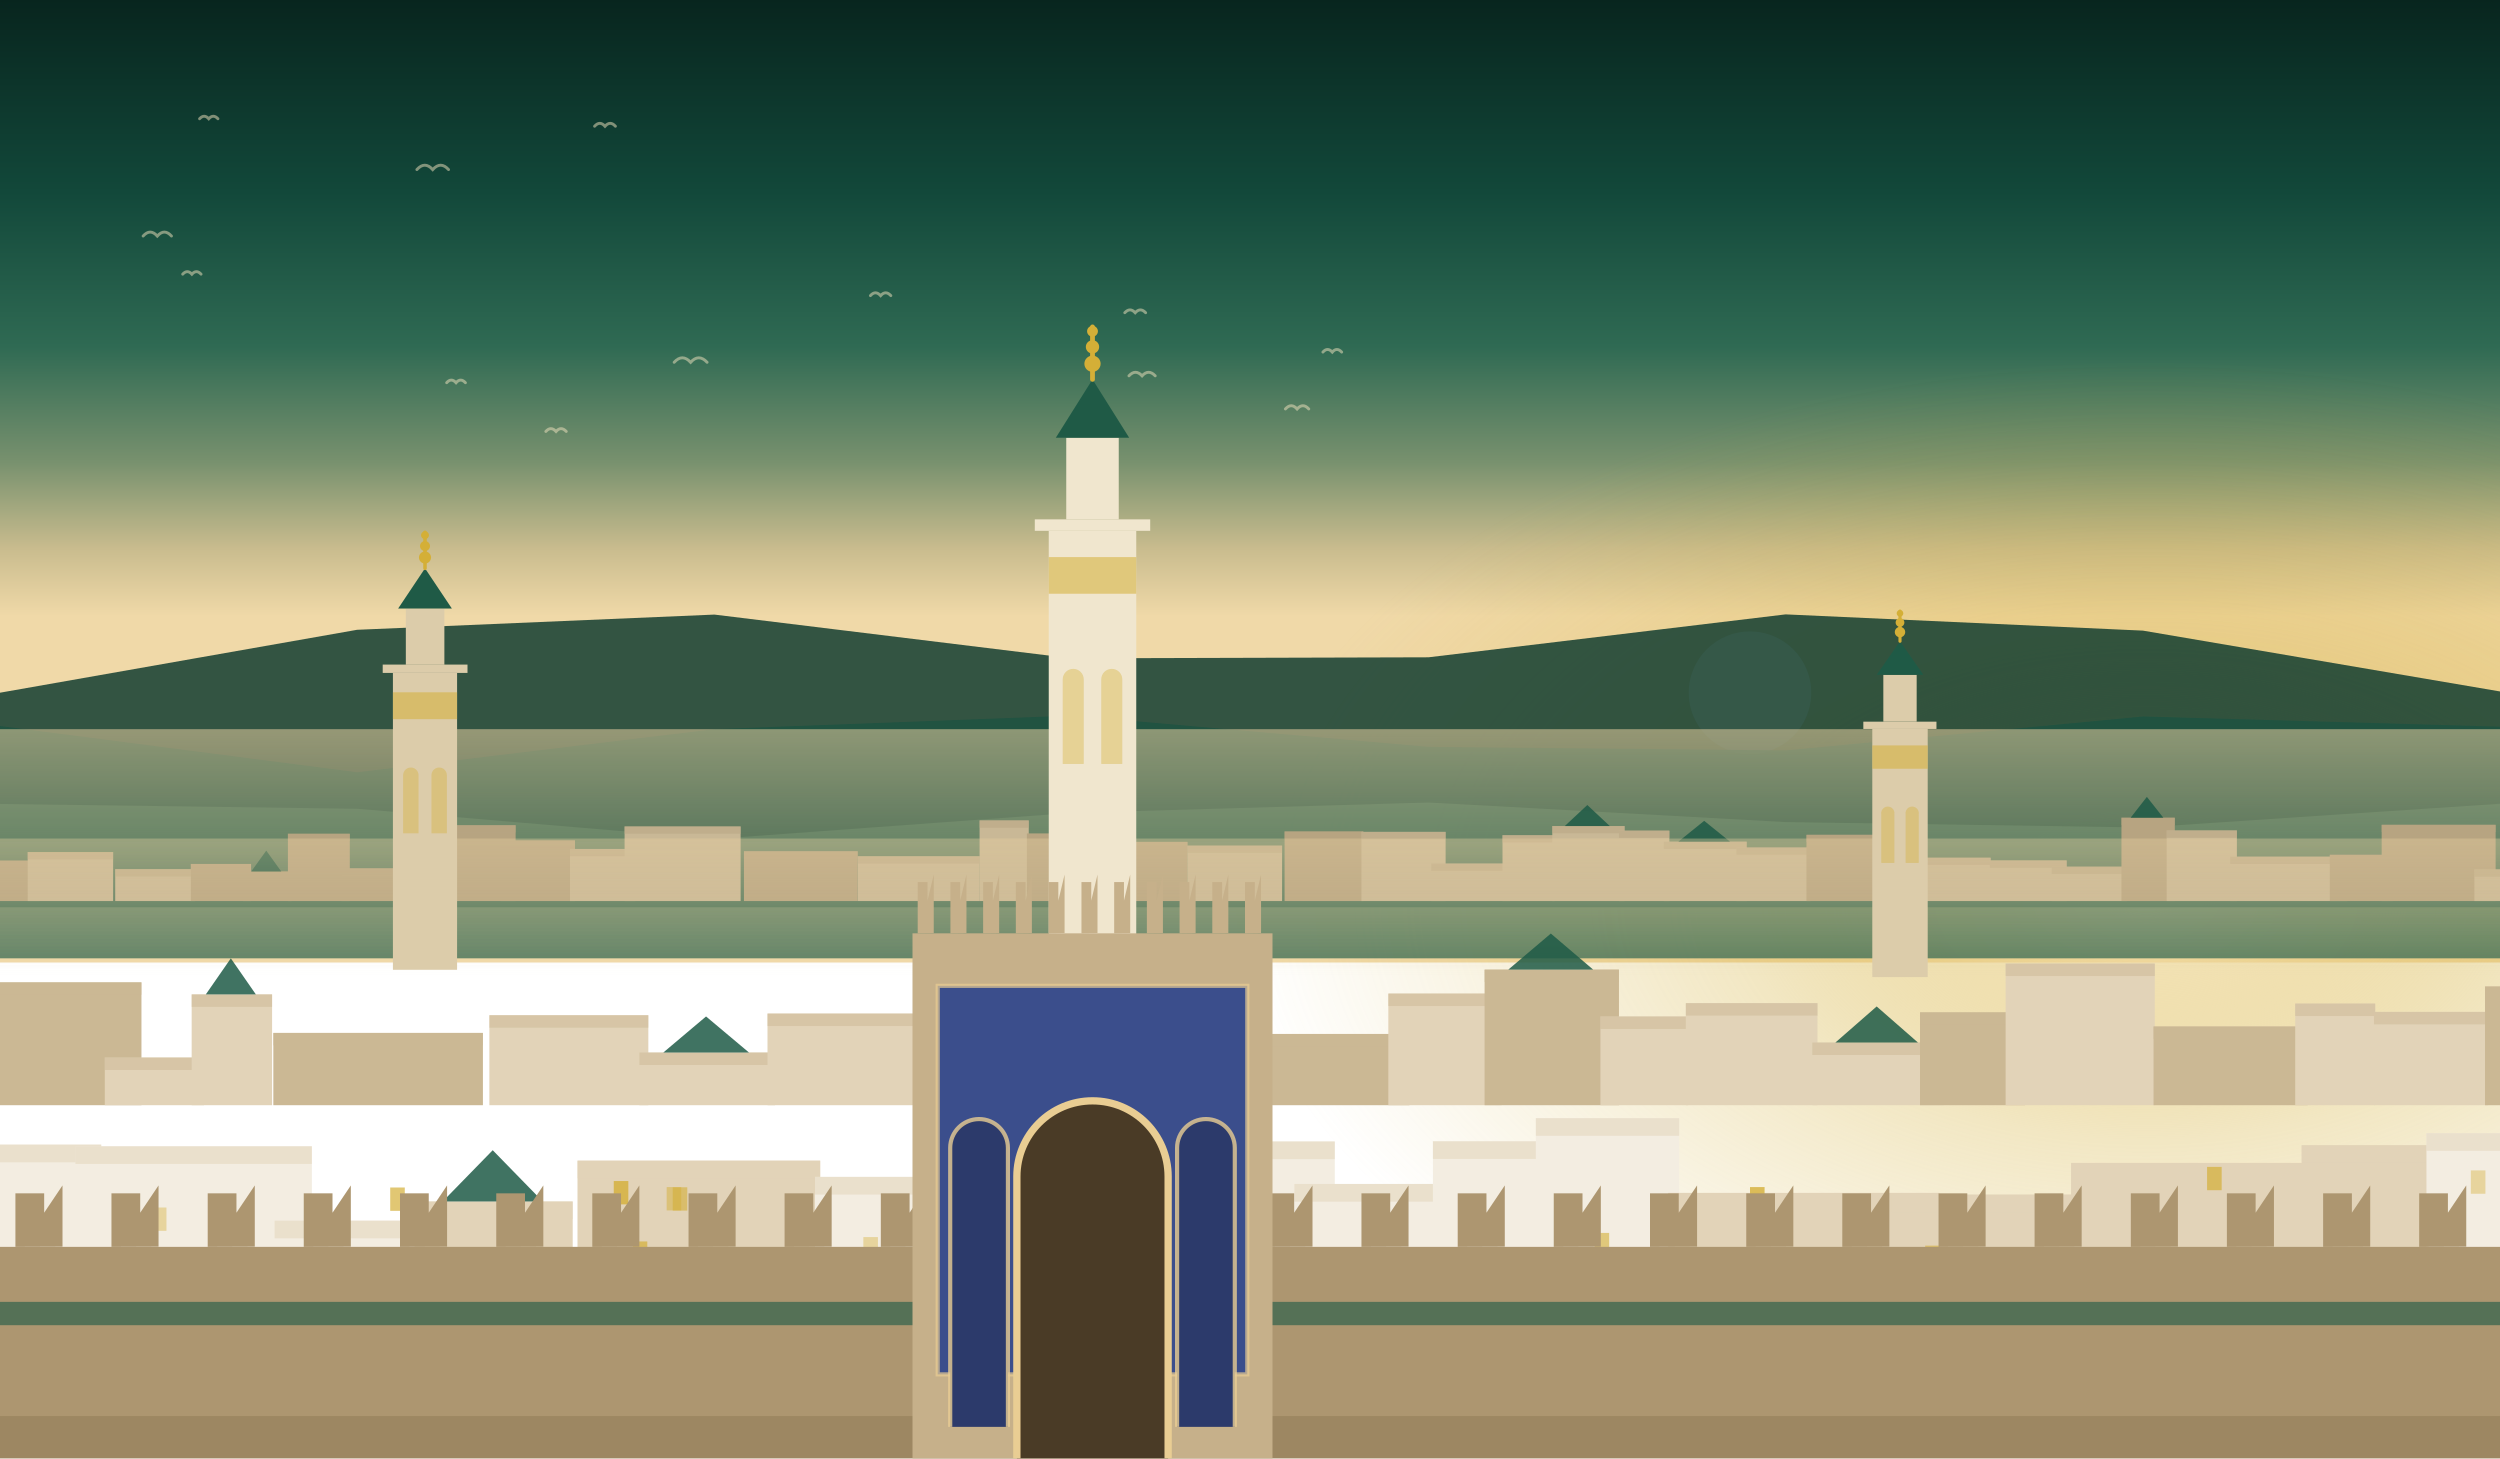
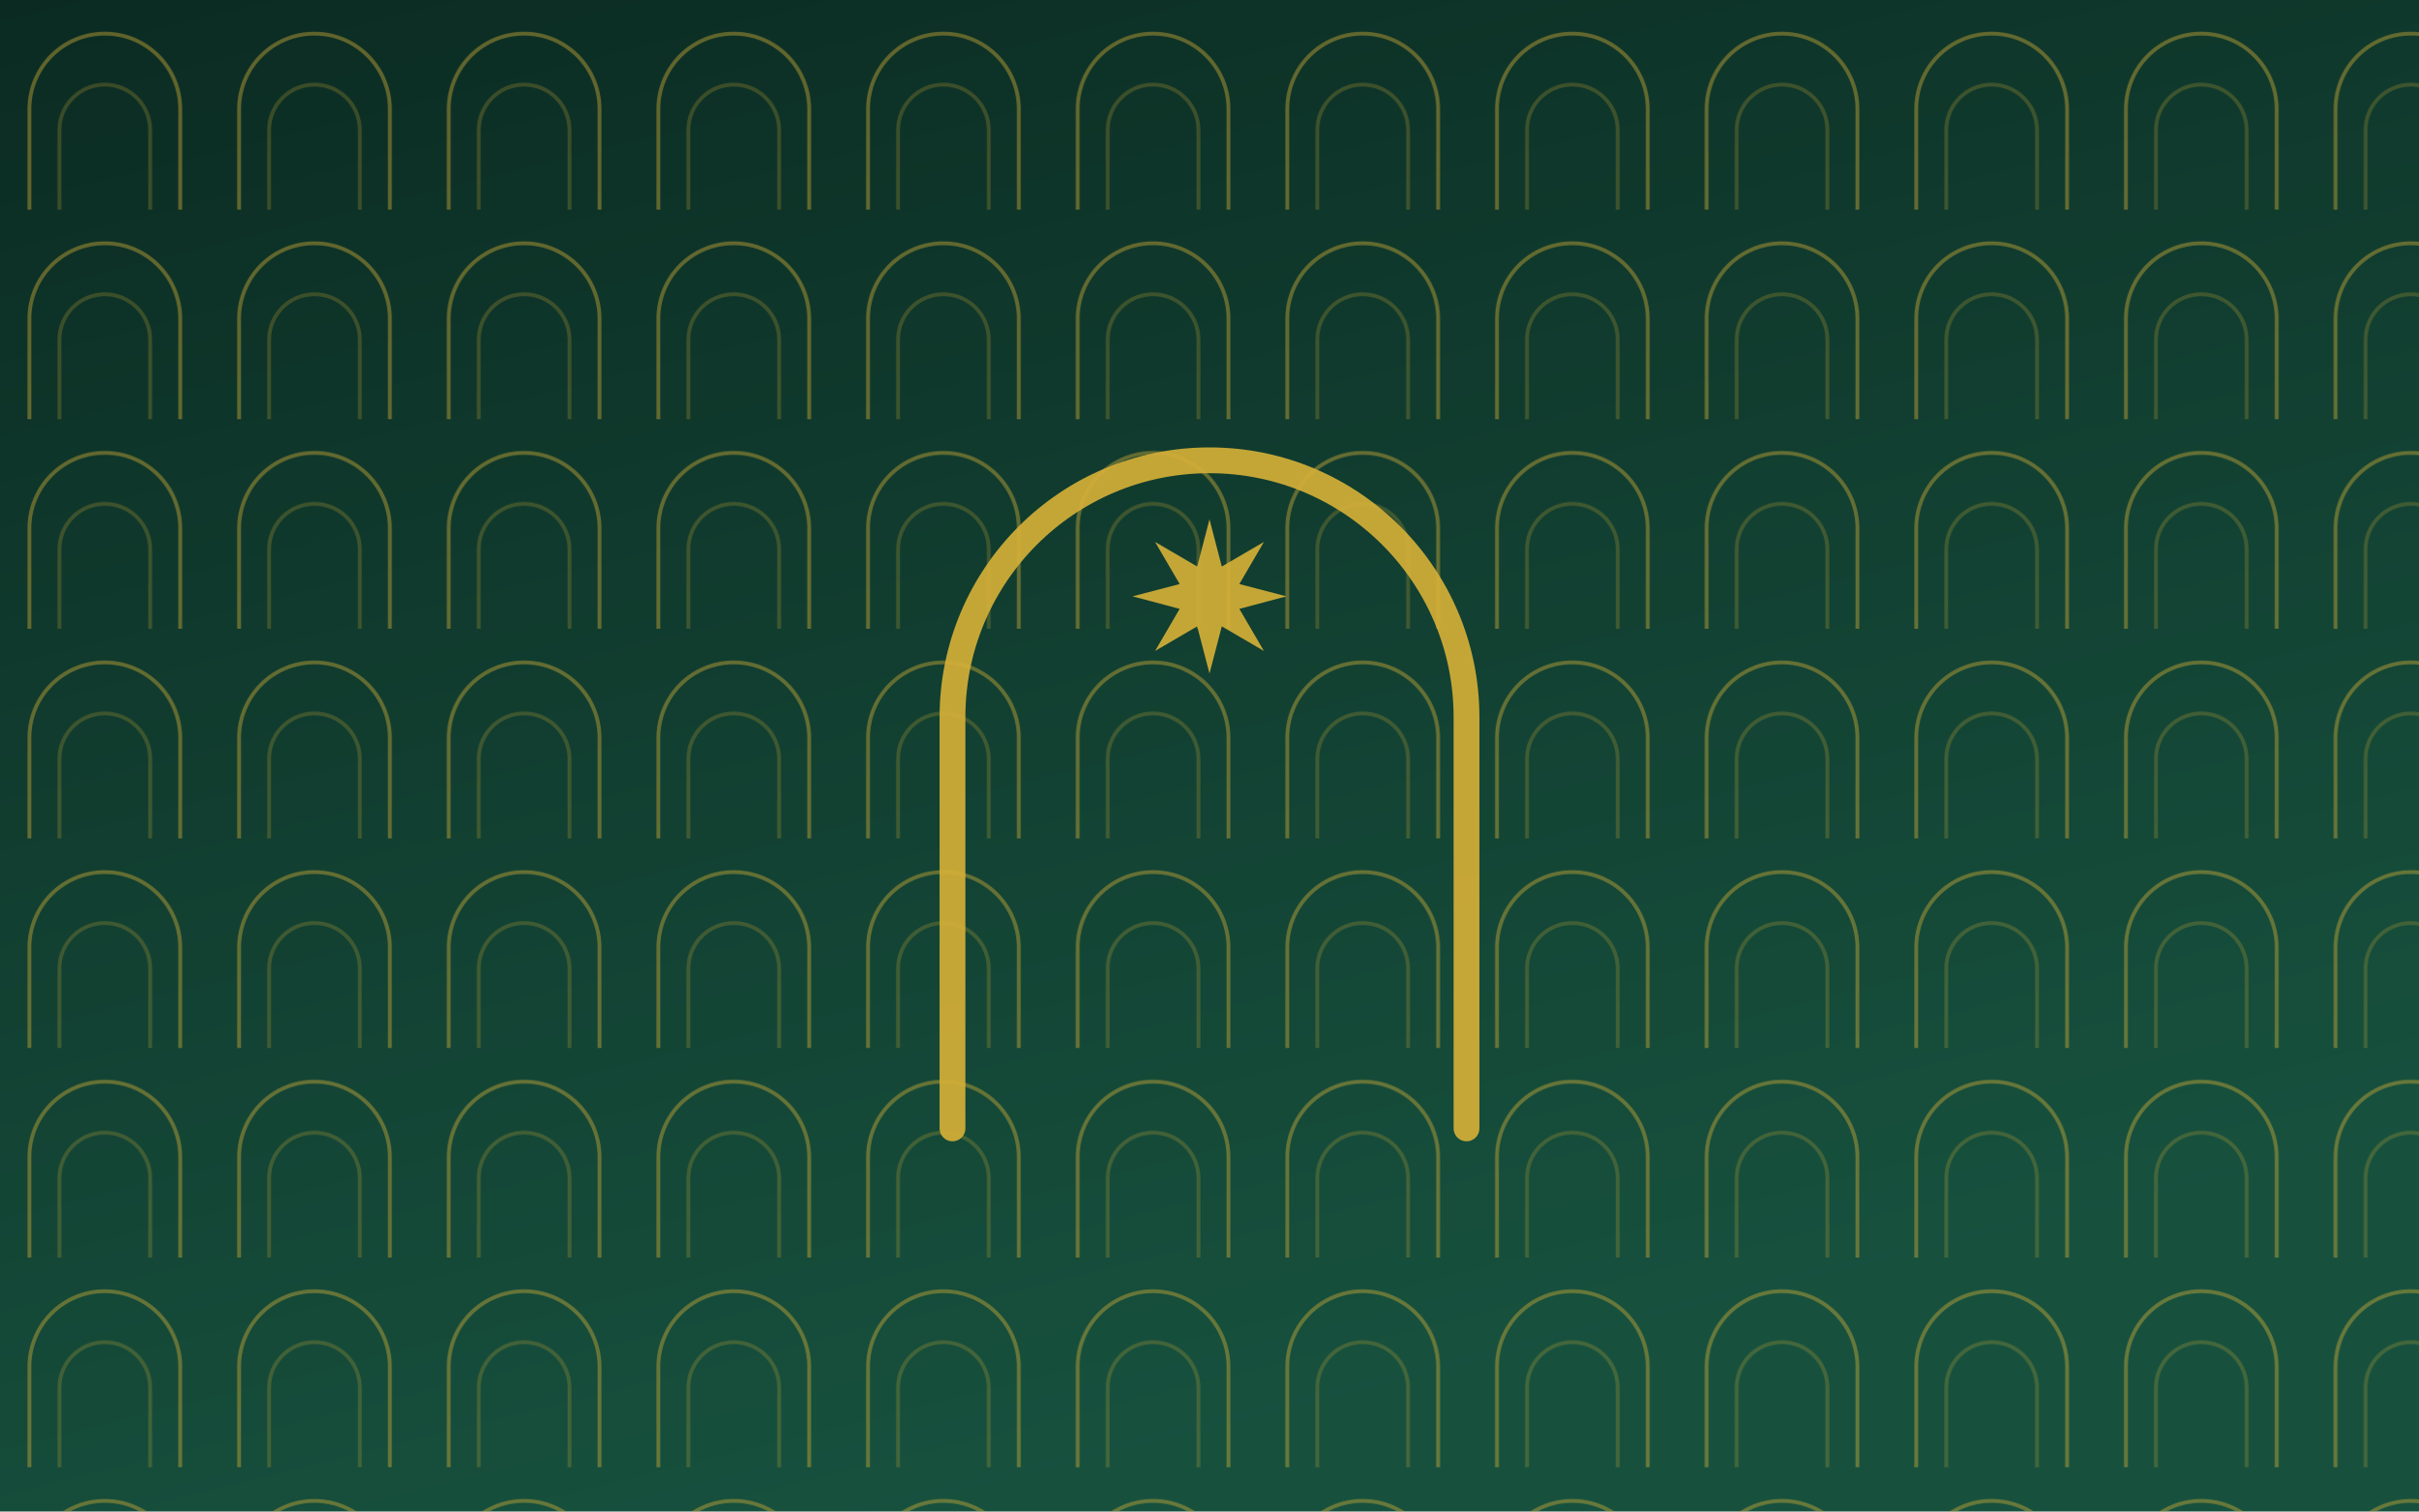
- <svg xmlns="http://www.w3.org/2000/svg" viewBox="0 0 1200 700" width="1200" height="700" preserveAspectRatio="xMidYMid slice" role="img" aria-label="La médina de Fès au lever du jour">
+ <svg xmlns="http://www.w3.org/2000/svg" viewBox="0 0 1200 750" width="1200" height="750" role="img">
  <defs>
-     <linearGradient id="ciel" x1="0" y1="0" x2="0" y2="1">
-       <stop offset="0" stop-color="#08251E" />
-       <stop offset="0.20" stop-color="#12483A" />
-       <stop offset="0.36" stop-color="#2F6A53" />
-       <stop offset="0.48" stop-color="#78916E" />
-       <stop offset="0.57" stop-color="#C9BC8E" />
-       <stop offset="0.64" stop-color="#F0D9A8" />
+     <linearGradient id="f" x1="0" y1="0" x2="0.4" y2="1">
+       <stop offset="0" stop-color="#0B2B22" />
+       <stop offset="1" stop-color="#17513E" />
    </linearGradient>
-     <radialGradient id="halo" cx="0.70" cy="0.62" r="0.46">
-       <stop offset="0" stop-color="#F6E3B4" stop-opacity="0.85" />
-       <stop offset="0.45" stop-color="#D4AF37" stop-opacity="0.30" />
-       <stop offset="1" stop-color="#D4AF37" stop-opacity="0" />
-     </radialGradient>
-     <linearGradient id="brume" x1="0" y1="0" x2="0" y2="1">
-       <stop offset="0" stop-color="#E7CFA0" stop-opacity="0.55" />
-       <stop offset="1" stop-color="#E7CFA0" stop-opacity="0" />
-     </linearGradient>
+     <pattern id="m" width="104" height="104" patternUnits="userSpaceOnUse">
+       <path d="M14.6 104.0 L14.6 54.1 A37.4 37.4 0 0 1 89.4 54.1 L89.4 104.0" fill="none" stroke="#D4AF37" stroke-width="1.9" stroke-opacity="0.42" />
+       <path d="M29.5 104.0 L29.5 64.5 A22.5 22.5 0 0 1 74.5 64.5 L74.5 104.0" fill="none" stroke="#D4AF37" stroke-width="1.9" stroke-opacity="0.231" />
+     </pattern>
  </defs>
-   <rect width="1200" height="462" fill="url(#ciel)" />
-   <ellipse cx="840" cy="364" rx="480" ry="280" fill="url(#halo)" />
-   <circle cx="840" cy="332.5" r="29.4" fill="#FDF3D6" opacity="0.95" />
-   <path d="M617 196.3 q2.8 -3.1 5.6 0 q2.8 -3.1 5.6 0" fill="none" stroke="#F3E4C0" stroke-width="1.4" stroke-linecap="round" opacity=".5" />
-   <path d="M539.9 150.1 q2.5 -2.7 5 0 q2.5 -2.7 5 0" fill="none" stroke="#F3E4C0" stroke-width="1.4" stroke-linecap="round" opacity=".5" />
-   <path d="M214.4 183.7 q2.2 -2.5 4.5 0 q2.2 -2.5 4.5 0" fill="none" stroke="#F3E4C0" stroke-width="1.4" stroke-linecap="round" opacity=".5" />
-   <path d="M200.1 81.4 q3.8 -4.2 7.6 0 q3.8 -4.2 7.6 0" fill="none" stroke="#F3E4C0" stroke-width="1.4" stroke-linecap="round" opacity=".5" />
-   <path d="M541.9 180.4 q3.1 -3.4 6.3 0 q3.1 -3.4 6.3 0" fill="none" stroke="#F3E4C0" stroke-width="1.4" stroke-linecap="round" opacity=".5" />
-   <path d="M68.7 113.3 q3.4 -3.8 6.8 0 q3.4 -3.8 6.8 0" fill="none" stroke="#F3E4C0" stroke-width="1.4" stroke-linecap="round" opacity=".5" />
-   <path d="M635 169 q2.2 -2.5 4.5 0 q2.2 -2.5 4.5 0" fill="none" stroke="#F3E4C0" stroke-width="1.4" stroke-linecap="round" opacity=".5" />
-   <path d="M95.8 57 q2.2 -2.4 4.4 0 q2.2 -2.4 4.4 0" fill="none" stroke="#F3E4C0" stroke-width="1.4" stroke-linecap="round" opacity=".5" />
-   <path d="M285.4 60.6 q2.5 -2.8 5 0 q2.5 -2.8 5 0" fill="none" stroke="#F3E4C0" stroke-width="1.4" stroke-linecap="round" opacity=".5" />
-   <path d="M417.8 141.9 q2.4 -2.7 4.9 0 q2.4 -2.7 4.9 0" fill="none" stroke="#F3E4C0" stroke-width="1.4" stroke-linecap="round" opacity=".5" />
-   <path d="M262 207.1 q2.4 -2.7 4.9 0 q2.4 -2.7 4.9 0" fill="none" stroke="#F3E4C0" stroke-width="1.4" stroke-linecap="round" opacity=".5" />
-   <path d="M87.7 131.6 q2.2 -2.4 4.4 0 q2.2 -2.4 4.4 0" fill="none" stroke="#F3E4C0" stroke-width="1.4" stroke-linecap="round" opacity=".5" />
-   <path d="M323.6 173.9 q3.9 -4.3 7.9 0 q3.9 -4.3 7.9 0" fill="none" stroke="#F3E4C0" stroke-width="1.4" stroke-linecap="round" opacity=".5" />
-   <path d="M0 364 L0 332.5 L171.4 302.3 L342.9 295 L514.3 316 L685.7 315.5 L857.1 294.9 L1028.6 302.7 L1200 331.9 L1200 404 L0 404 Z" fill="#123D30" opacity="0.85" />
-   <path d="M0 395.5 L0 348.5 L171.4 370.7 L342.9 350 L514.3 343.5 L685.7 358.5 L857.1 360.2 L1028.6 343.9 L1200 348.8 L1200 435.5 L0 435.5 Z" fill="#1D5241" opacity="0.85" />
-   <path d="M0 420 L0 385.9 L171.4 388.2 L342.9 402.7 L514.3 390.2 L685.7 385.2 L857.1 394.6 L1028.6 397.2 L1200 385.8 L1200 460 L0 460 Z" fill="#376A52" opacity="0.8" />
-   <rect y="350" width="1200" height="119" fill="url(#brume)" />
-   <rect x="-30" y="413.1" width="49.1" height="19.4" fill="#B7A481" />
-   <rect x="-30" y="413.1" width="49.1" height="3.5" fill="#B7A481" opacity=".5" />
-   <rect x="13.3" y="409" width="41" height="23.5" fill="#C9B896" />
-   <rect x="13.3" y="409" width="41" height="3.5" fill="#B7A481" opacity=".5" />
-   <rect x="55.3" y="417.2" width="38.4" height="15.3" fill="#C9B896" />
-   <rect x="55.3" y="417.2" width="38.4" height="3.5" fill="#B7A481" opacity=".5" />
-   <rect x="91.6" y="414.7" width="28.9" height="17.8" fill="#B7A481" />
-   <rect x="91.6" y="414.7" width="28.9" height="3.5" fill="#B7A481" opacity=".5" />
-   <rect x="116.6" y="418.3" width="23.4" height="14.2" fill="#B7A481" />
-   <rect x="116.6" y="418.3" width="23.4" height="3.5" fill="#B7A481" opacity=".5" />
-   <path d="M120.6 418.3 L127.8 408.3 L135 418.3 Z" fill="#1F5A46" opacity=".85" />
-   <rect x="138.2" y="400.2" width="29.7" height="32.3" fill="#B7A481" />
-   <rect x="138.2" y="400.2" width="29.7" height="3.5" fill="#B7A481" opacity=".5" />
-   <rect x="163.9" y="416.8" width="55.9" height="15.7" fill="#B7A481" />
-   <rect x="163.9" y="416.8" width="55.9" height="3.5" fill="#B7A481" opacity=".5" />
-   <rect x="212.4" y="396.1" width="35.1" height="36.4" fill="#B7A481" />
-   <rect x="212.4" y="396.1" width="35.1" height="3.5" fill="#B7A481" opacity=".5" />
-   <rect x="240.4" y="403.4" width="35.6" height="29.1" fill="#B7A481" />
-   <rect x="240.4" y="403.4" width="35.6" height="3.5" fill="#B7A481" opacity=".5" />
-   <rect x="273.6" y="407.5" width="31.4" height="25" fill="#C9B896" />
-   <rect x="273.6" y="407.5" width="31.4" height="3.5" fill="#B7A481" opacity=".5" />
-   <rect x="299.8" y="396.7" width="55.7" height="35.8" fill="#C9B896" />
-   <rect x="299.8" y="396.7" width="55.7" height="3.5" fill="#B7A481" opacity=".5" />
-   <rect x="357.1" y="408.6" width="54.6" height="23.9" fill="#B7A481" />
-   <rect x="357.1" y="408.6" width="54.6" height="3.5" fill="#B7A481" opacity=".5" />
-   <rect x="411.7" y="411" width="58.6" height="21.5" fill="#C9B896" />
-   <rect x="411.7" y="411" width="58.6" height="3.5" fill="#B7A481" opacity=".5" />
-   <rect x="470.2" y="393.8" width="23.6" height="38.7" fill="#C9B896" />
-   <rect x="470.2" y="393.8" width="23.6" height="3.5" fill="#B7A481" opacity=".5" />
-   <rect x="492.9" y="400.1" width="52.1" height="32.4" fill="#B7A481" />
-   <rect x="492.9" y="400.1" width="52.1" height="3.5" fill="#B7A481" opacity=".5" />
-   <rect x="539.3" y="404.1" width="30.7" height="28.4" fill="#B7A481" />
-   <rect x="539.3" y="404.1" width="30.7" height="3.5" fill="#B7A481" opacity=".5" />
-   <rect x="569.9" y="405.9" width="45.5" height="26.6" fill="#C9B896" />
-   <rect x="569.9" y="405.9" width="45.5" height="3.5" fill="#B7A481" opacity=".5" />
-   <rect x="616.6" y="399.1" width="37.8" height="33.4" fill="#B7A481" />
-   <rect x="616.6" y="399.1" width="37.8" height="3.5" fill="#B7A481" opacity=".5" />
-   <rect x="653.5" y="399.3" width="40.4" height="33.2" fill="#C9B896" />
-   <rect x="653.5" y="399.3" width="40.4" height="3.5" fill="#B7A481" opacity=".5" />
-   <rect x="687" y="414.5" width="37.8" height="18" fill="#C9B896" />
-   <rect x="687" y="414.5" width="37.8" height="3.5" fill="#B7A481" opacity=".5" />
-   <rect x="721.2" y="400.9" width="25" height="31.6" fill="#C9B896" />
-   <rect x="721.2" y="400.9" width="25" height="3.5" fill="#B7A481" opacity=".5" />
-   <rect x="745.1" y="396.5" width="34.7" height="36" fill="#C9B896" />
-   <rect x="745.1" y="396.5" width="34.7" height="3.5" fill="#B7A481" opacity=".5" />
-   <path d="M751.1 396.5 L761.9 386.4 L772.7 396.5 Z" fill="#1F5A46" opacity=".85" />
-   <rect x="777.1" y="398.7" width="24.2" height="33.8" fill="#C9B896" />
-   <rect x="777.1" y="398.7" width="24.2" height="3.5" fill="#B7A481" opacity=".5" />
-   <rect x="798.6" y="404" width="39.8" height="28.5" fill="#C9B896" />
-   <rect x="798.6" y="404" width="39.8" height="3.5" fill="#B7A481" opacity=".5" />
-   <path d="M805.6 404 L818 394 L830.4 404 Z" fill="#1F5A46" opacity=".85" />
-   <rect x="833.5" y="406.8" width="35.6" height="25.7" fill="#C9B896" />
-   <rect x="833.5" y="406.8" width="35.6" height="3.5" fill="#B7A481" opacity=".5" />
-   <rect x="867.1" y="400.7" width="40.6" height="31.8" fill="#B7A481" />
-   <rect x="867.1" y="400.7" width="40.6" height="3.5" fill="#B7A481" opacity=".5" />
-   <rect x="907.9" y="411.7" width="47.6" height="20.8" fill="#C9B896" />
-   <rect x="907.9" y="411.7" width="47.6" height="3.5" fill="#B7A481" opacity=".5" />
-   <rect x="955.1" y="413" width="36.9" height="19.5" fill="#C9B896" />
-   <rect x="955.1" y="413" width="36.9" height="3.5" fill="#B7A481" opacity=".5" />
-   <rect x="984.8" y="416" width="36.1" height="16.5" fill="#C9B896" />
-   <rect x="984.8" y="416" width="36.1" height="3.5" fill="#B7A481" opacity=".5" />
-   <rect x="1018.3" y="392.5" width="25.6" height="40" fill="#B7A481" />
-   <rect x="1018.3" y="392.5" width="25.6" height="3.5" fill="#B7A481" opacity=".5" />
-   <path d="M1022.7 392.5 L1030.5 382.5 L1038.4 392.5 Z" fill="#1F5A46" opacity=".85" />
-   <rect x="1040" y="398.6" width="33.7" height="33.9" fill="#C9B896" />
-   <rect x="1040" y="398.6" width="33.7" height="3.5" fill="#B7A481" opacity=".5" />
-   <rect x="1070.5" y="411.2" width="56.2" height="21.3" fill="#C9B896" />
-   <rect x="1070.5" y="411.2" width="56.2" height="3.5" fill="#B7A481" opacity=".5" />
-   <rect x="1118.3" y="410.3" width="30.3" height="22.2" fill="#B7A481" />
-   <rect x="1118.3" y="410.3" width="30.3" height="3.5" fill="#B7A481" opacity=".5" />
-   <rect x="1143.2" y="395.9" width="54.7" height="36.6" fill="#B7A481" />
-   <rect x="1143.2" y="395.9" width="54.7" height="3.5" fill="#B7A481" opacity=".5" />
-   <rect x="1187.7" y="417.3" width="34" height="15.2" fill="#C9B896" />
-   <rect x="1187.7" y="417.3" width="34" height="3.5" fill="#B7A481" opacity=".5" />
-   <rect x="1216.8" y="412.9" width="46.7" height="19.6" fill="#C9B896" />
-   <rect x="1216.8" y="412.9" width="46.7" height="3.5" fill="#B7A481" opacity=".5" />
-   <rect y="402.5" width="1200" height="63" fill="url(#brume)" opacity=".7" />
-   <rect x="188.6" y="323" width="30.8" height="142.5" fill="#DCCCAA" />
-   <rect x="188.6" y="332.3" width="30.8" height="12.9" fill="#D4AF37" opacity=".55" />
-   <path d="M193.5 400 L193.5 372.1 A3.7 3.7 0 1 1 200.9 372.1 L200.9 400" fill="#D4AF37" opacity=".38" />
-   <path d="M207.1 400 L207.1 372.1 A3.7 3.7 0 1 1 214.5 372.1 L214.5 400" fill="#D4AF37" opacity=".38" />
-   <rect x="183.7" y="319" width="40.7" height="4" fill="#DCCCAA" />
-   <rect x="194.8" y="292.1" width="18.5" height="27" fill="#DCCCAA" />
-   <path d="M191.1 292.1 L204 272.8 L216.9 292.1 Z" fill="#1F5A46" />
-   <path d="M204 272.8 l0 -17.3" stroke="#D4AF37" stroke-width="1.7" stroke-linecap="round" />
-   <circle cx="204" cy="267.6" r="2.9" fill="#D4AF37" />
-   <circle cx="204" cy="262.1" r="2.4" fill="#D4AF37" />
-   <circle cx="204" cy="256.9" r="1.9" fill="#D4AF37" />
-   <rect x="503.4" y="254.8" width="42" height="207.2" fill="#F0E6CE" />
-   <rect x="503.4" y="267.4" width="42" height="17.6" fill="#D4AF37" opacity=".55" />
-   <path d="M510.1 366.7 L510.1 326.1 A5 5 0 1 1 520.2 326.1 L520.2 366.7" fill="#D4AF37" opacity=".38" />
-   <path d="M528.6 366.7 L528.6 326.1 A5 5 0 1 1 538.7 326.1 L538.7 366.7" fill="#D4AF37" opacity=".38" />
-   <rect x="496.7" y="249.3" width="55.4" height="5.5" fill="#F0E6CE" />
-   <rect x="511.8" y="210.1" width="25.2" height="39.2" fill="#F0E6CE" />
-   <path d="M506.8 210.1 L524.4 182.1 L542 210.1 Z" fill="#1F5A46" />
-   <path d="M524.4 182.1 l0 -25.2" stroke="#D4AF37" stroke-width="2.3" stroke-linecap="round" />
-   <circle cx="524.4" cy="174.6" r="3.9" fill="#D4AF37" />
-   <circle cx="524.4" cy="166.5" r="3.2" fill="#D4AF37" />
-   <circle cx="524.4" cy="159" r="2.6" fill="#D4AF37" />
-   <rect x="898.7" y="349.9" width="26.6" height="119.1" fill="#DCCCAA" />
-   <rect x="898.7" y="357.8" width="26.6" height="11.2" fill="#D4AF37" opacity=".55" />
-   <path d="M903 414.2 L903 390.9 A3.2 3.2 0 1 1 909.3 390.9 L909.3 414.2" fill="#D4AF37" opacity=".38" />
-   <path d="M914.7 414.2 L914.7 390.9 A3.2 3.2 0 1 1 921 390.9 L921 414.2" fill="#D4AF37" opacity=".38" />
-   <rect x="894.4" y="346.4" width="35.1" height="3.5" fill="#DCCCAA" />
-   <rect x="904" y="323.9" width="16" height="22.5" fill="#DCCCAA" />
-   <path d="M900.8 323.9 L912 307.8 L923.2 323.9 Z" fill="#1F5A46" />
-   <path d="M912 307.8 l0 -14.5" stroke="#D4AF37" stroke-width="1.5" stroke-linecap="round" />
-   <circle cx="912" cy="303.4" r="2.5" fill="#D4AF37" />
-   <circle cx="912" cy="298.8" r="2.1" fill="#D4AF37" />
-   <circle cx="912" cy="294.4" r="1.6" fill="#D4AF37" />
-   <rect x="-30" y="471.5" width="97.9" height="59" fill="#CBB894" />
-   <rect x="-30" y="471.5" width="97.9" height="6" fill="#CBB894" opacity=".5" />
-   <rect x="50.3" y="507.6" width="47.6" height="22.9" fill="#E2D3B8" />
-   <rect x="50.3" y="507.6" width="47.6" height="6" fill="#CBB894" opacity=".5" />
-   <rect x="92" y="477.3" width="38.6" height="53.2" fill="#E2D3B8" />
-   <rect x="92" y="477.3" width="38.6" height="6" fill="#CBB894" opacity=".5" />
-   <path d="M98.8 477.3 L110.8 460 L122.8 477.3 Z" fill="#1F5A46" opacity=".85" />
-   <rect x="131.2" y="495.8" width="100.6" height="34.7" fill="#CBB894" />
-   <rect x="131.2" y="495.8" width="100.6" height="6" fill="#CBB894" opacity=".5" />
-   <rect x="234.9" y="487.3" width="76.3" height="43.2" fill="#E2D3B8" />
-   <rect x="234.9" y="487.3" width="76.3" height="6" fill="#CBB894" opacity=".5" />
-   <rect x="306.9" y="505.2" width="65.1" height="25.3" fill="#E2D3B8" />
-   <rect x="306.9" y="505.2" width="65.1" height="6" fill="#CBB894" opacity=".5" />
-   <path d="M318.4 505.2 L338.9 487.9 L359.5 505.2 Z" fill="#1F5A46" opacity=".85" />
-   <rect x="368.4" y="486.5" width="74.2" height="44" fill="#E2D3B8" />
-   <rect x="368.4" y="486.5" width="74.2" height="6" fill="#CBB894" opacity=".5" />
-   <rect x="443.2" y="498.8" width="80.9" height="31.7" fill="#E2D3B8" />
-   <rect x="443.2" y="498.8" width="80.9" height="6" fill="#CBB894" opacity=".5" />
-   <path d="M457.6 498.8 L483.2 481.5 L508.8 498.8 Z" fill="#1F5A46" opacity=".85" />
-   <rect x="517.7" y="464.6" width="83.4" height="65.9" fill="#CBB894" />
-   <rect x="517.7" y="464.6" width="83.4" height="6" fill="#CBB894" opacity=".5" />
-   <rect x="593.4" y="496.3" width="83.1" height="34.2" fill="#CBB894" />
-   <rect x="593.4" y="496.3" width="83.1" height="6" fill="#CBB894" opacity=".5" />
-   <rect x="666.4" y="476.9" width="54.4" height="53.6" fill="#E2D3B8" />
-   <rect x="666.4" y="476.9" width="54.4" height="6" fill="#CBB894" opacity=".5" />
-   <rect x="712.6" y="465.4" width="64.5" height="65.1" fill="#CBB894" />
-   <rect x="712.6" y="465.4" width="64.5" height="6" fill="#CBB894" opacity=".5" />
-   <path d="M724 465.4 L744.4 448.1 L764.7 465.4 Z" fill="#1F5A46" opacity=".85" />
-   <rect x="768.2" y="487.9" width="42.2" height="42.6" fill="#E2D3B8" />
-   <rect x="768.2" y="487.9" width="42.2" height="6" fill="#CBB894" opacity=".5" />
-   <rect x="809.2" y="481.5" width="63.2" height="49" fill="#E2D3B8" />
-   <rect x="809.2" y="481.5" width="63.2" height="6" fill="#CBB894" opacity=".5" />
-   <rect x="869.9" y="500.4" width="62.9" height="30.1" fill="#E2D3B8" />
-   <rect x="869.9" y="500.4" width="62.9" height="6" fill="#CBB894" opacity=".5" />
-   <path d="M881 500.4 L900.8 483.1 L920.6 500.4 Z" fill="#1F5A46" opacity=".85" />
-   <rect x="921.6" y="485.9" width="50.4" height="44.6" fill="#CBB894" />
-   <rect x="921.6" y="485.9" width="50.4" height="6" fill="#CBB894" opacity=".5" />
-   <rect x="962.7" y="462.5" width="71.6" height="68" fill="#E2D3B8" />
-   <rect x="962.7" y="462.5" width="71.6" height="6" fill="#CBB894" opacity=".5" />
-   <rect x="1033.7" y="492.7" width="74" height="37.8" fill="#CBB894" />
-   <rect x="1033.7" y="492.7" width="74" height="6" fill="#CBB894" opacity=".5" />
-   <rect x="1101.7" y="481.7" width="38.4" height="48.8" fill="#E2D3B8" />
-   <rect x="1101.7" y="481.7" width="38.4" height="6" fill="#CBB894" opacity=".5" />
-   <rect x="1139.5" y="485.7" width="54.9" height="44.8" fill="#E2D3B8" />
-   <rect x="1139.5" y="485.7" width="54.9" height="6" fill="#CBB894" opacity=".5" />
-   <rect x="1192.8" y="473.5" width="39.2" height="57" fill="#CBB894" />
-   <rect x="1192.8" y="473.5" width="39.2" height="6" fill="#CBB894" opacity=".5" />
-   <rect x="1225.5" y="474.8" width="95" height="55.7" fill="#E2D3B8" />
-   <rect x="1225.5" y="474.8" width="95" height="6" fill="#CBB894" opacity=".5" />
-   <rect x="-30" y="549.4" width="78.6" height="72.1" fill="#F3EDE1" />
-   <rect x="-30" y="549.4" width="78.6" height="8.5" fill="#E2D3B8" opacity=".5" />
-   <rect x="36.2" y="550.2" width="113.5" height="71.3" fill="#F3EDE1" />
-   <rect x="36.2" y="550.2" width="113.5" height="8.5" fill="#E2D3B8" opacity=".5" />
-   <rect x="131.8" y="585.9" width="67.7" height="35.6" fill="#F3EDE1" />
-   <rect x="131.8" y="585.9" width="67.7" height="8.5" fill="#E2D3B8" opacity=".5" />
-   <rect x="199" y="576.7" width="75.9" height="44.8" fill="#E2D3B8" />
-   <rect x="199" y="576.7" width="75.9" height="8.5" fill="#E2D3B8" opacity=".5" />
-   <path d="M212.5 576.7 L236.5 552.1 L260.5 576.7 Z" fill="#1F5A46" opacity=".85" />
-   <rect x="277.2" y="557.1" width="116.5" height="64.4" fill="#E2D3B8" />
-   <rect x="277.2" y="557.1" width="116.5" height="8.5" fill="#E2D3B8" opacity=".5" />
-   <rect x="391.2" y="564.9" width="69.1" height="56.6" fill="#F3EDE1" />
-   <rect x="391.2" y="564.9" width="69.1" height="8.5" fill="#E2D3B8" opacity=".5" />
-   <rect x="454.1" y="553.3" width="53.2" height="68.2" fill="#E2D3B8" />
-   <rect x="454.1" y="553.3" width="53.2" height="8.5" fill="#E2D3B8" opacity=".5" />
-   <rect x="507.8" y="547.9" width="132.9" height="73.6" fill="#F3EDE1" />
-   <rect x="507.8" y="547.9" width="132.9" height="8.5" fill="#E2D3B8" opacity=".5" />
-   <rect x="621.3" y="568.3" width="67.4" height="53.2" fill="#F3EDE1" />
-   <rect x="621.3" y="568.3" width="67.4" height="8.5" fill="#E2D3B8" opacity=".5" />
-   <rect x="687.8" y="547.8" width="54.6" height="73.7" fill="#F3EDE1" />
-   <rect x="687.8" y="547.8" width="54.6" height="8.5" fill="#E2D3B8" opacity=".5" />
-   <rect x="737.2" y="536.7" width="68.8" height="84.8" fill="#F3EDE1" />
-   <rect x="737.2" y="536.7" width="68.8" height="8.5" fill="#E2D3B8" opacity=".5" />
-   <rect x="800.7" y="572.6" width="130.1" height="48.9" fill="#E2D3B8" />
-   <rect x="800.7" y="572.6" width="130.1" height="8.5" fill="#E2D3B8" opacity=".5" />
-   <rect x="907.9" y="573.4" width="99" height="48.1" fill="#E2D3B8" />
-   <rect x="907.9" y="573.4" width="99" height="8.5" fill="#E2D3B8" opacity=".5" />
-   <rect x="994.1" y="558.2" width="126.6" height="63.3" fill="#E2D3B8" />
-   <rect x="994.1" y="558.2" width="126.6" height="8.5" fill="#E2D3B8" opacity=".5" />
-   <rect x="1104.8" y="549.7" width="69" height="71.8" fill="#E2D3B8" />
-   <rect x="1104.8" y="549.7" width="69" height="8.5" fill="#E2D3B8" opacity=".5" />
-   <rect x="1164.7" y="543.9" width="68.4" height="77.6" fill="#F3EDE1" />
-   <rect x="1164.7" y="543.9" width="68.4" height="8.5" fill="#E2D3B8" opacity=".5" />
-   <rect x="1225.9" y="590.6" width="105.2" height="30.9" fill="#F3EDE1" />
-   <rect x="1225.9" y="590.6" width="105.2" height="8.5" fill="#E2D3B8" opacity=".5" />
-   <rect x="840" y="569.8" width="7" height="11.2" fill="#D4AF37" opacity="0.8" />
-   <rect x="1016.4" y="616.1" width="7" height="11.2" fill="#D4AF37" opacity="0.5" />
-   <rect x="414.4" y="593.8" width="7" height="11.2" fill="#D4AF37" opacity="0.4" />
-   <rect x="918.6" y="629.5" width="7" height="11.2" fill="#D4AF37" opacity="0.4" />
-   <rect x="452.5" y="627.6" width="7" height="11.2" fill="#D4AF37" opacity="0.6" />
-   <rect x="444.7" y="566.2" width="7" height="11.2" fill="#D4AF37" opacity="0.4" />
-   <rect x="907.2" y="598.9" width="7" height="11.2" fill="#D4AF37" opacity="0.6" />
-   <rect x="1059.4" y="560.1" width="7" height="11.2" fill="#D4AF37" opacity="0.7" />
-   <rect x="1143.5" y="621.4" width="7" height="11.2" fill="#D4AF37" opacity="0.4" />
-   <rect x="765.4" y="591.8" width="7" height="11.2" fill="#D4AF37" opacity="0.6" />
-   <rect x="379.4" y="605.7" width="7" height="11.2" fill="#D4AF37" opacity="0.5" />
-   <rect x="439.7" y="596.9" width="7" height="11.2" fill="#D4AF37" opacity="0.6" />
-   <rect x="155.2" y="600.9" width="7" height="11.2" fill="#D4AF37" opacity="0.8" />
-   <rect x="924.1" y="597.9" width="7" height="11.2" fill="#D4AF37" opacity="0.6" />
-   <rect x="284.6" y="622.8" width="7" height="11.2" fill="#D4AF37" opacity="0.6" />
-   <rect x="405.9" y="612.4" width="7" height="11.2" fill="#D4AF37" opacity="0.5" />
-   <rect x="414.8" y="599.4" width="7" height="11.2" fill="#D4AF37" opacity="0.7" />
-   <rect x="72.9" y="579.6" width="7" height="11.2" fill="#D4AF37" opacity="0.4" />
-   <rect x="1186" y="561.8" width="7" height="11.2" fill="#D4AF37" opacity="0.4" />
-   <rect x="801.4" y="616.8" width="7" height="11.2" fill="#D4AF37" opacity="0.5" />
-   <rect x="485.1" y="599.3" width="7" height="11.2" fill="#D4AF37" opacity="0.6" />
-   <rect x="1143.7" y="629.7" width="7" height="11.2" fill="#D4AF37" opacity="0.7" />
-   <rect x="294.6" y="566.9" width="7" height="11.2" fill="#D4AF37" opacity="0.8" />
-   <rect x="1049.3" y="615.1" width="7" height="11.2" fill="#D4AF37" opacity="0.6" />
-   <rect x="533.2" y="580" width="7" height="11.2" fill="#D4AF37" opacity="0.7" />
-   <rect x="303.7" y="595.9" width="7" height="11.2" fill="#D4AF37" opacity="0.7" />
-   <rect x="322.9" y="569.9" width="7" height="11.2" fill="#D4AF37" opacity="0.6" />
-   <rect x="320" y="569.8" width="7" height="11.2" fill="#D4AF37" opacity="0.5" />
-   <rect x="1038.3" y="625.1" width="7" height="11.2" fill="#D4AF37" opacity="0.6" />
-   <rect x="575.4" y="564" width="7" height="11.2" fill="#D4AF37" opacity="0.5" />
-   <rect x="150.2" y="626.2" width="7" height="11.2" fill="#D4AF37" opacity="0.8" />
-   <rect x="711.5" y="624.9" width="7" height="11.2" fill="#D4AF37" opacity="0.4" />
-   <rect x="187.3" y="570" width="7" height="11.2" fill="#D4AF37" opacity="0.7" />
-   <rect x="923.2" y="607.3" width="7" height="11.2" fill="#D4AF37" opacity="0.5" />
-   <rect x="0" y="598.5" width="1200" height="107.5" fill="#AD9670" />
-   <path d="M7.4 598.5 l0 -25.7 l13.8 0 l0 9.3 l8.8 -13.1 l0 29.4 Z" fill="#AD9670" />
-   <path d="M53.5 598.5 l0 -25.7 l13.8 0 l0 9.3 l8.8 -13.1 l0 29.4 Z" fill="#AD9670" />
-   <path d="M99.7 598.5 l0 -25.7 l13.8 0 l0 9.3 l8.8 -13.1 l0 29.4 Z" fill="#AD9670" />
-   <path d="M145.8 598.5 l0 -25.7 l13.8 0 l0 9.3 l8.8 -13.1 l0 29.4 Z" fill="#AD9670" />
-   <path d="M192 598.5 l0 -25.7 l13.8 0 l0 9.3 l8.8 -13.1 l0 29.4 Z" fill="#AD9670" />
-   <path d="M238.2 598.5 l0 -25.7 l13.8 0 l0 9.3 l8.8 -13.1 l0 29.4 Z" fill="#AD9670" />
-   <path d="M284.3 598.5 l0 -25.7 l13.8 0 l0 9.3 l8.8 -13.1 l0 29.4 Z" fill="#AD9670" />
-   <path d="M330.5 598.5 l0 -25.7 l13.8 0 l0 9.3 l8.8 -13.1 l0 29.4 Z" fill="#AD9670" />
-   <path d="M376.6 598.5 l0 -25.7 l13.8 0 l0 9.3 l8.8 -13.1 l0 29.4 Z" fill="#AD9670" />
-   <path d="M422.8 598.5 l0 -25.7 l13.8 0 l0 9.3 l8.8 -13.1 l0 29.4 Z" fill="#AD9670" />
-   <path d="M468.9 598.5 l0 -25.7 l13.8 0 l0 9.3 l8.8 -13.1 l0 29.4 Z" fill="#AD9670" />
-   <path d="M515.1 598.5 l0 -25.7 l13.8 0 l0 9.3 l8.8 -13.1 l0 29.4 Z" fill="#AD9670" />
-   <path d="M561.2 598.5 l0 -25.7 l13.8 0 l0 9.3 l8.8 -13.1 l0 29.4 Z" fill="#AD9670" />
-   <path d="M607.4 598.5 l0 -25.7 l13.8 0 l0 9.3 l8.8 -13.1 l0 29.4 Z" fill="#AD9670" />
-   <path d="M653.5 598.5 l0 -25.7 l13.8 0 l0 9.3 l8.8 -13.1 l0 29.4 Z" fill="#AD9670" />
-   <path d="M699.7 598.5 l0 -25.7 l13.8 0 l0 9.3 l8.8 -13.1 l0 29.4 Z" fill="#AD9670" />
-   <path d="M745.8 598.5 l0 -25.7 l13.8 0 l0 9.3 l8.8 -13.1 l0 29.4 Z" fill="#AD9670" />
-   <path d="M792 598.5 l0 -25.7 l13.8 0 l0 9.3 l8.8 -13.1 l0 29.4 Z" fill="#AD9670" />
-   <path d="M838.2 598.5 l0 -25.7 l13.8 0 l0 9.3 l8.8 -13.1 l0 29.4 Z" fill="#AD9670" />
-   <path d="M884.3 598.5 l0 -25.7 l13.8 0 l0 9.3 l8.8 -13.1 l0 29.4 Z" fill="#AD9670" />
-   <path d="M930.5 598.5 l0 -25.7 l13.8 0 l0 9.3 l8.8 -13.1 l0 29.4 Z" fill="#AD9670" />
-   <path d="M976.6 598.5 l0 -25.7 l13.8 0 l0 9.3 l8.8 -13.1 l0 29.4 Z" fill="#AD9670" />
-   <path d="M1022.8 598.5 l0 -25.7 l13.8 0 l0 9.3 l8.8 -13.1 l0 29.4 Z" fill="#AD9670" />
-   <path d="M1068.9 598.5 l0 -25.7 l13.8 0 l0 9.3 l8.8 -13.1 l0 29.4 Z" fill="#AD9670" />
-   <path d="M1115.1 598.5 l0 -25.7 l13.8 0 l0 9.3 l8.8 -13.1 l0 29.4 Z" fill="#AD9670" />
-   <path d="M1161.2 598.5 l0 -25.7 l13.8 0 l0 9.3 l8.8 -13.1 l0 29.4 Z" fill="#AD9670" />
-   <rect x="0" y="624.9" width="1200" height="11.2" fill="#1F5A46" opacity=".62" />
-   <rect x="0" y="679.7" width="1200" height="24.4" fill="#8E7853" opacity=".5" />
-   <rect x="438" y="448" width="172.8" height="252" fill="#C6B08A" />
-   <path d="M440.5 448 l0 -24.6 l4.7 0 l0 8.9 l3 -12.5 l0 28.1 Z" fill="#C6B08A" />
-   <path d="M456.2 448 l0 -24.6 l4.7 0 l0 8.9 l3 -12.5 l0 28.1 Z" fill="#C6B08A" />
-   <path d="M471.9 448 l0 -24.6 l4.7 0 l0 8.9 l3 -12.5 l0 28.1 Z" fill="#C6B08A" />
-   <path d="M487.6 448 l0 -24.6 l4.7 0 l0 8.9 l3 -12.5 l0 28.1 Z" fill="#C6B08A" />
-   <path d="M503.3 448 l0 -24.6 l4.7 0 l0 8.9 l3 -12.5 l0 28.1 Z" fill="#C6B08A" />
-   <path d="M519.1 448 l0 -24.6 l4.7 0 l0 8.9 l3 -12.5 l0 28.1 Z" fill="#C6B08A" />
-   <path d="M534.8 448 l0 -24.6 l4.7 0 l0 8.9 l3 -12.5 l0 28.1 Z" fill="#C6B08A" />
-   <path d="M550.5 448 l0 -24.6 l4.7 0 l0 8.9 l3 -12.5 l0 28.1 Z" fill="#C6B08A" />
-   <path d="M566.2 448 l0 -24.6 l4.7 0 l0 8.9 l3 -12.5 l0 28.1 Z" fill="#C6B08A" />
-   <path d="M581.9 448 l0 -24.6 l4.7 0 l0 8.9 l3 -12.5 l0 28.1 Z" fill="#C6B08A" />
-   <path d="M597.6 448 l0 -24.6 l4.7 0 l0 8.9 l3 -12.5 l0 28.1 Z" fill="#C6B08A" />
-   <rect x="450.1" y="473.2" width="148.6" height="186.5" fill="#3B4E8C" />
-   <rect x="450.1" y="473.2" width="148.6" height="186.5" fill="none" stroke="#E9CD93" stroke-width="2" opacity=".7" />
-   <path d="M488.1 700 L488.1 564.7 A36.3 36.3 0 1 1 560.7 564.7 L560.7 700" fill="#4A3B26" />
-   <path d="M488.1 700 L488.1 564.7 A36.3 36.3 0 1 1 560.7 564.7 L560.7 700" fill="none" stroke="#E9CD93" stroke-width="3.5" />
-   <path d="M456.1 684.9 L456.1 551 A13.8 13.8 0 1 1 483.8 551 L483.8 684.9" fill="#2C3A6B" />
-   <path d="M456.1 684.9 L456.1 551 A13.8 13.8 0 1 1 483.8 551 L483.8 684.9" fill="none" stroke="#E9CD93" stroke-width="2" opacity=".8" />
-   <path d="M565 684.9 L565 551 A13.8 13.8 0 1 1 592.7 551 L592.7 684.9" fill="#2C3A6B" />
-   <path d="M565 684.9 L565 551 A13.8 13.8 0 1 1 592.7 551 L592.7 684.9" fill="none" stroke="#E9CD93" stroke-width="2" opacity=".8" />
+   <rect width="1200" height="750" fill="url(#f)" />
+   <rect width="1200" height="750" fill="url(#m)" />
+   <g opacity=".92">
+     <path d="M472.5 559.9 L472.5 355.9 A127.5 127.5 0 0 1 727.5 355.9 L727.5 559.9" fill="none" stroke="#D4AF37" stroke-width="12.8" stroke-linecap="round" />
+     <polygon points="600.0,257.7 606.1,281.1 627.0,268.9 614.8,289.8 638.2,295.9 614.8,302.1 627.0,323.0 606.1,310.8 600.0,334.2 593.9,310.8 573.0,323.0 585.2,302.1 561.8,295.9 585.2,289.8 573.0,268.9 593.9,281.1" fill="#D4AF37" />
+   </g>
</svg>
